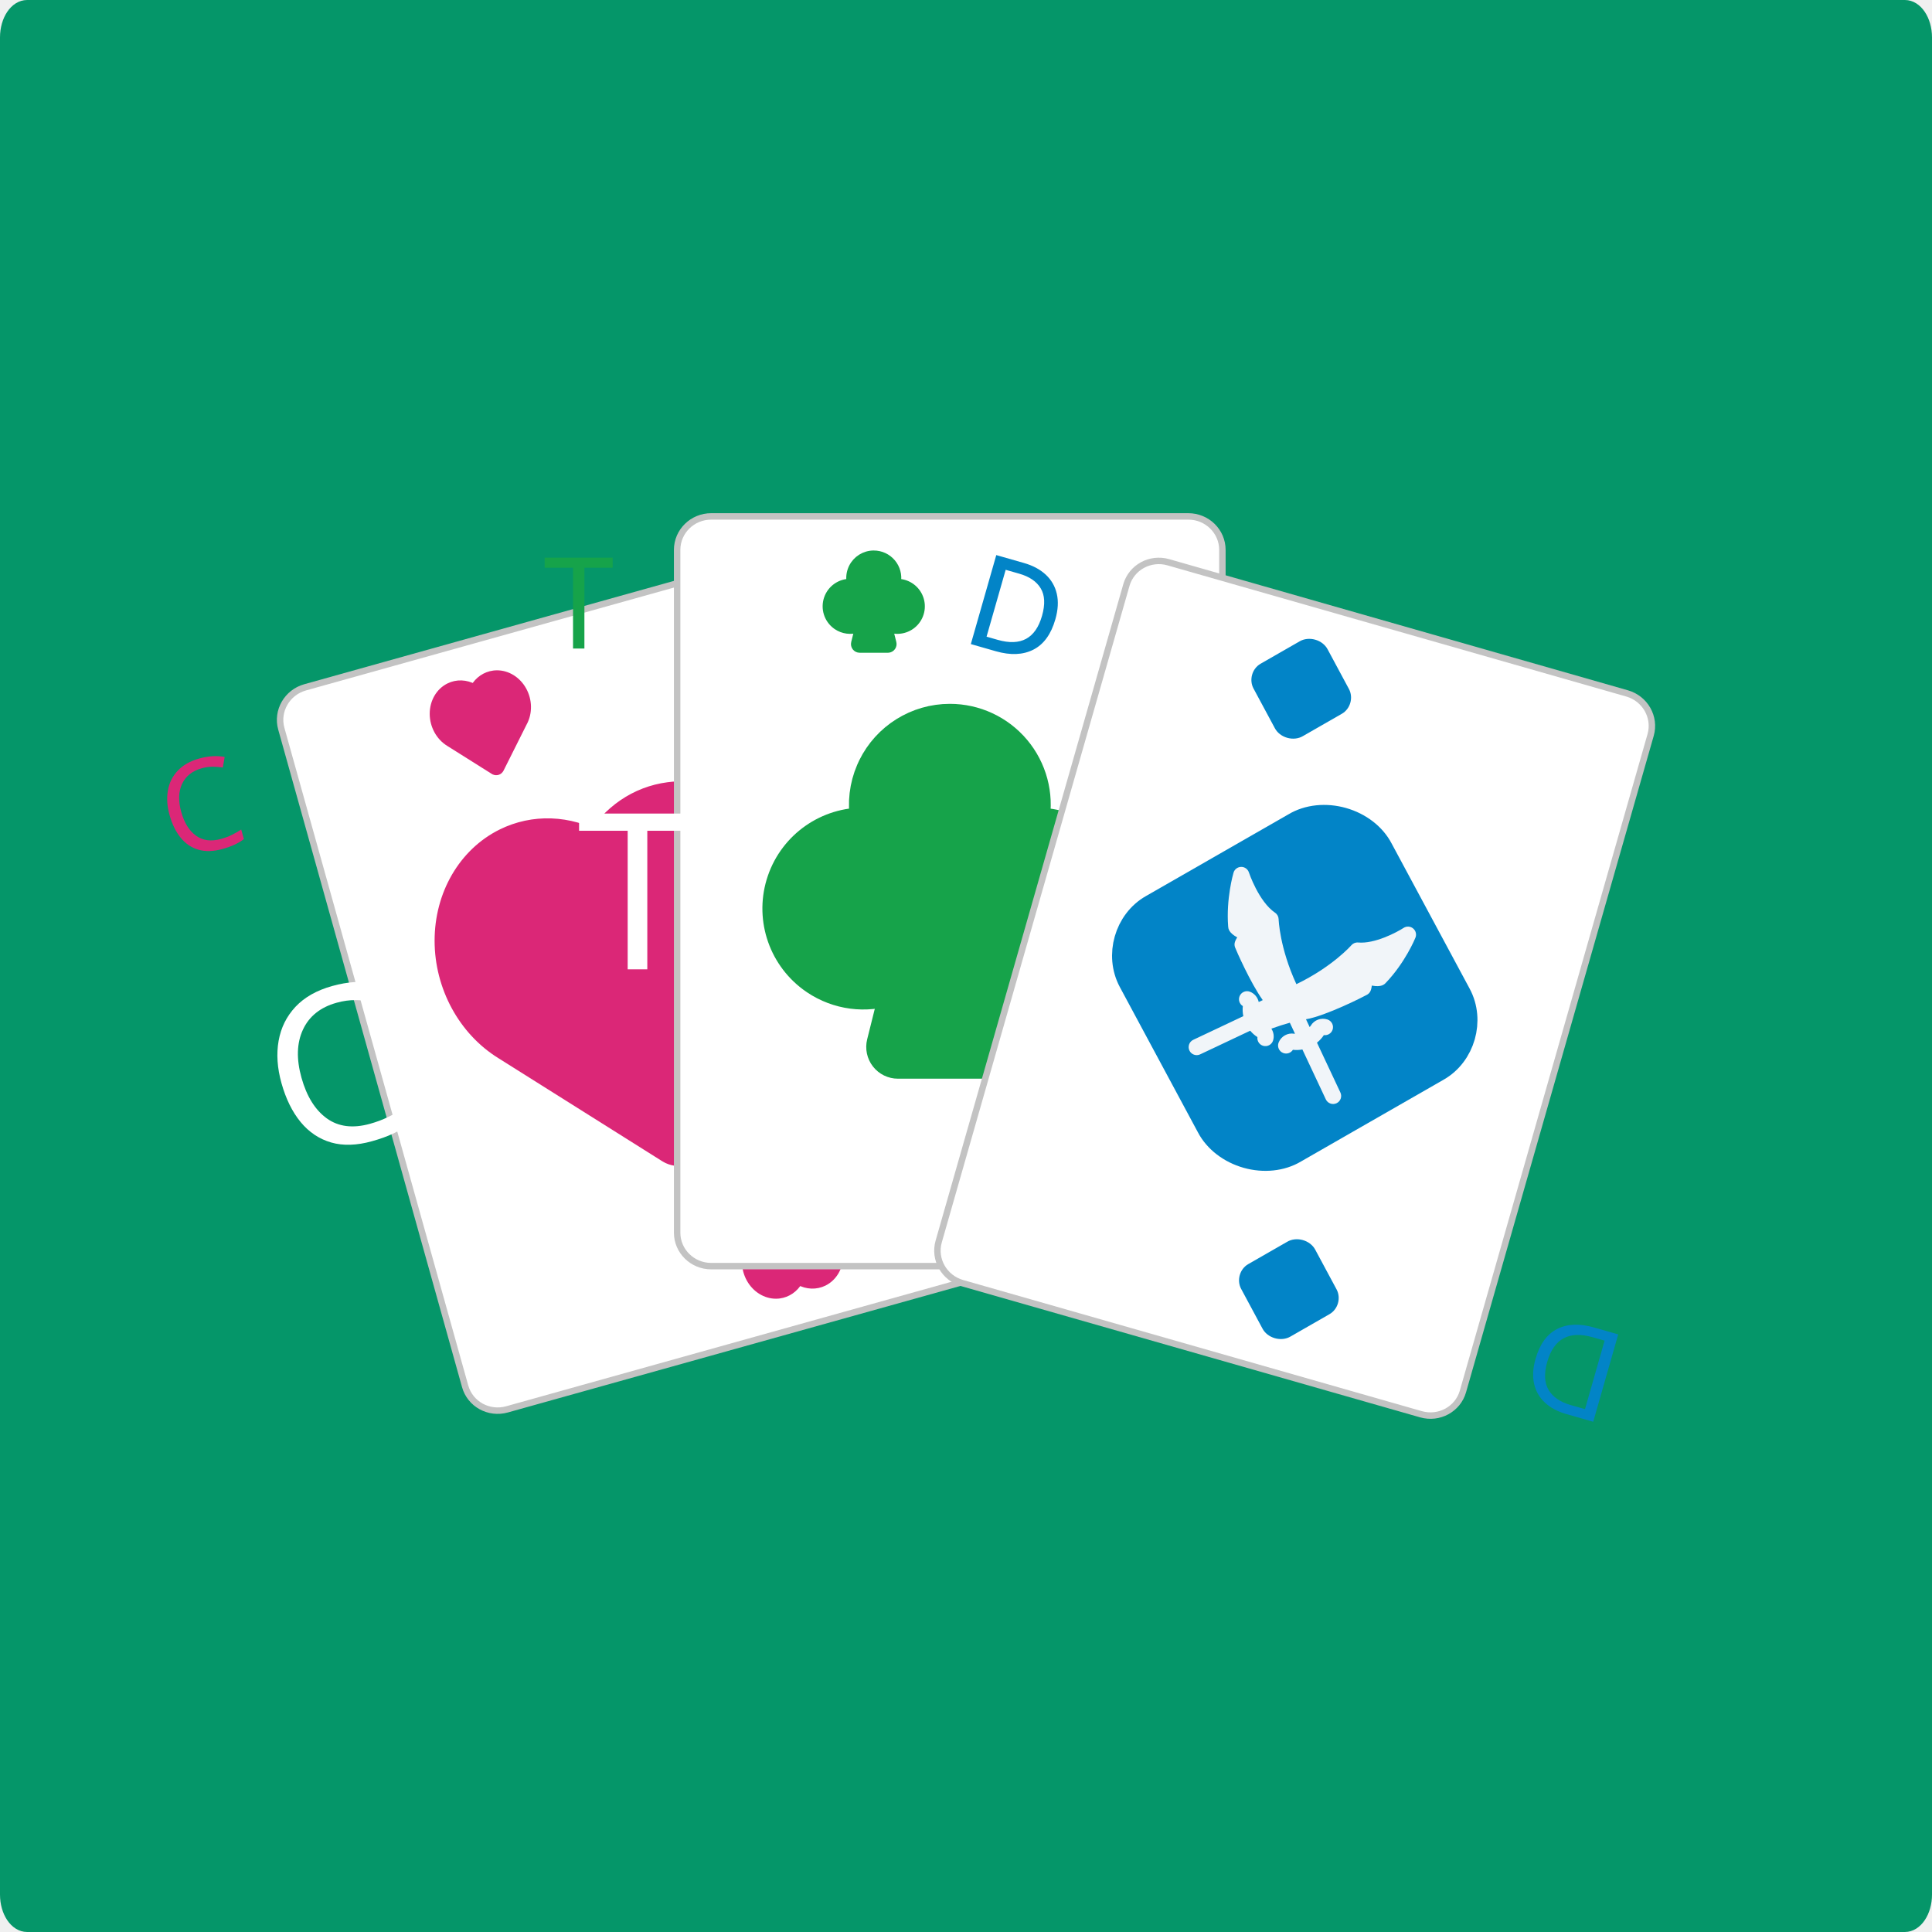
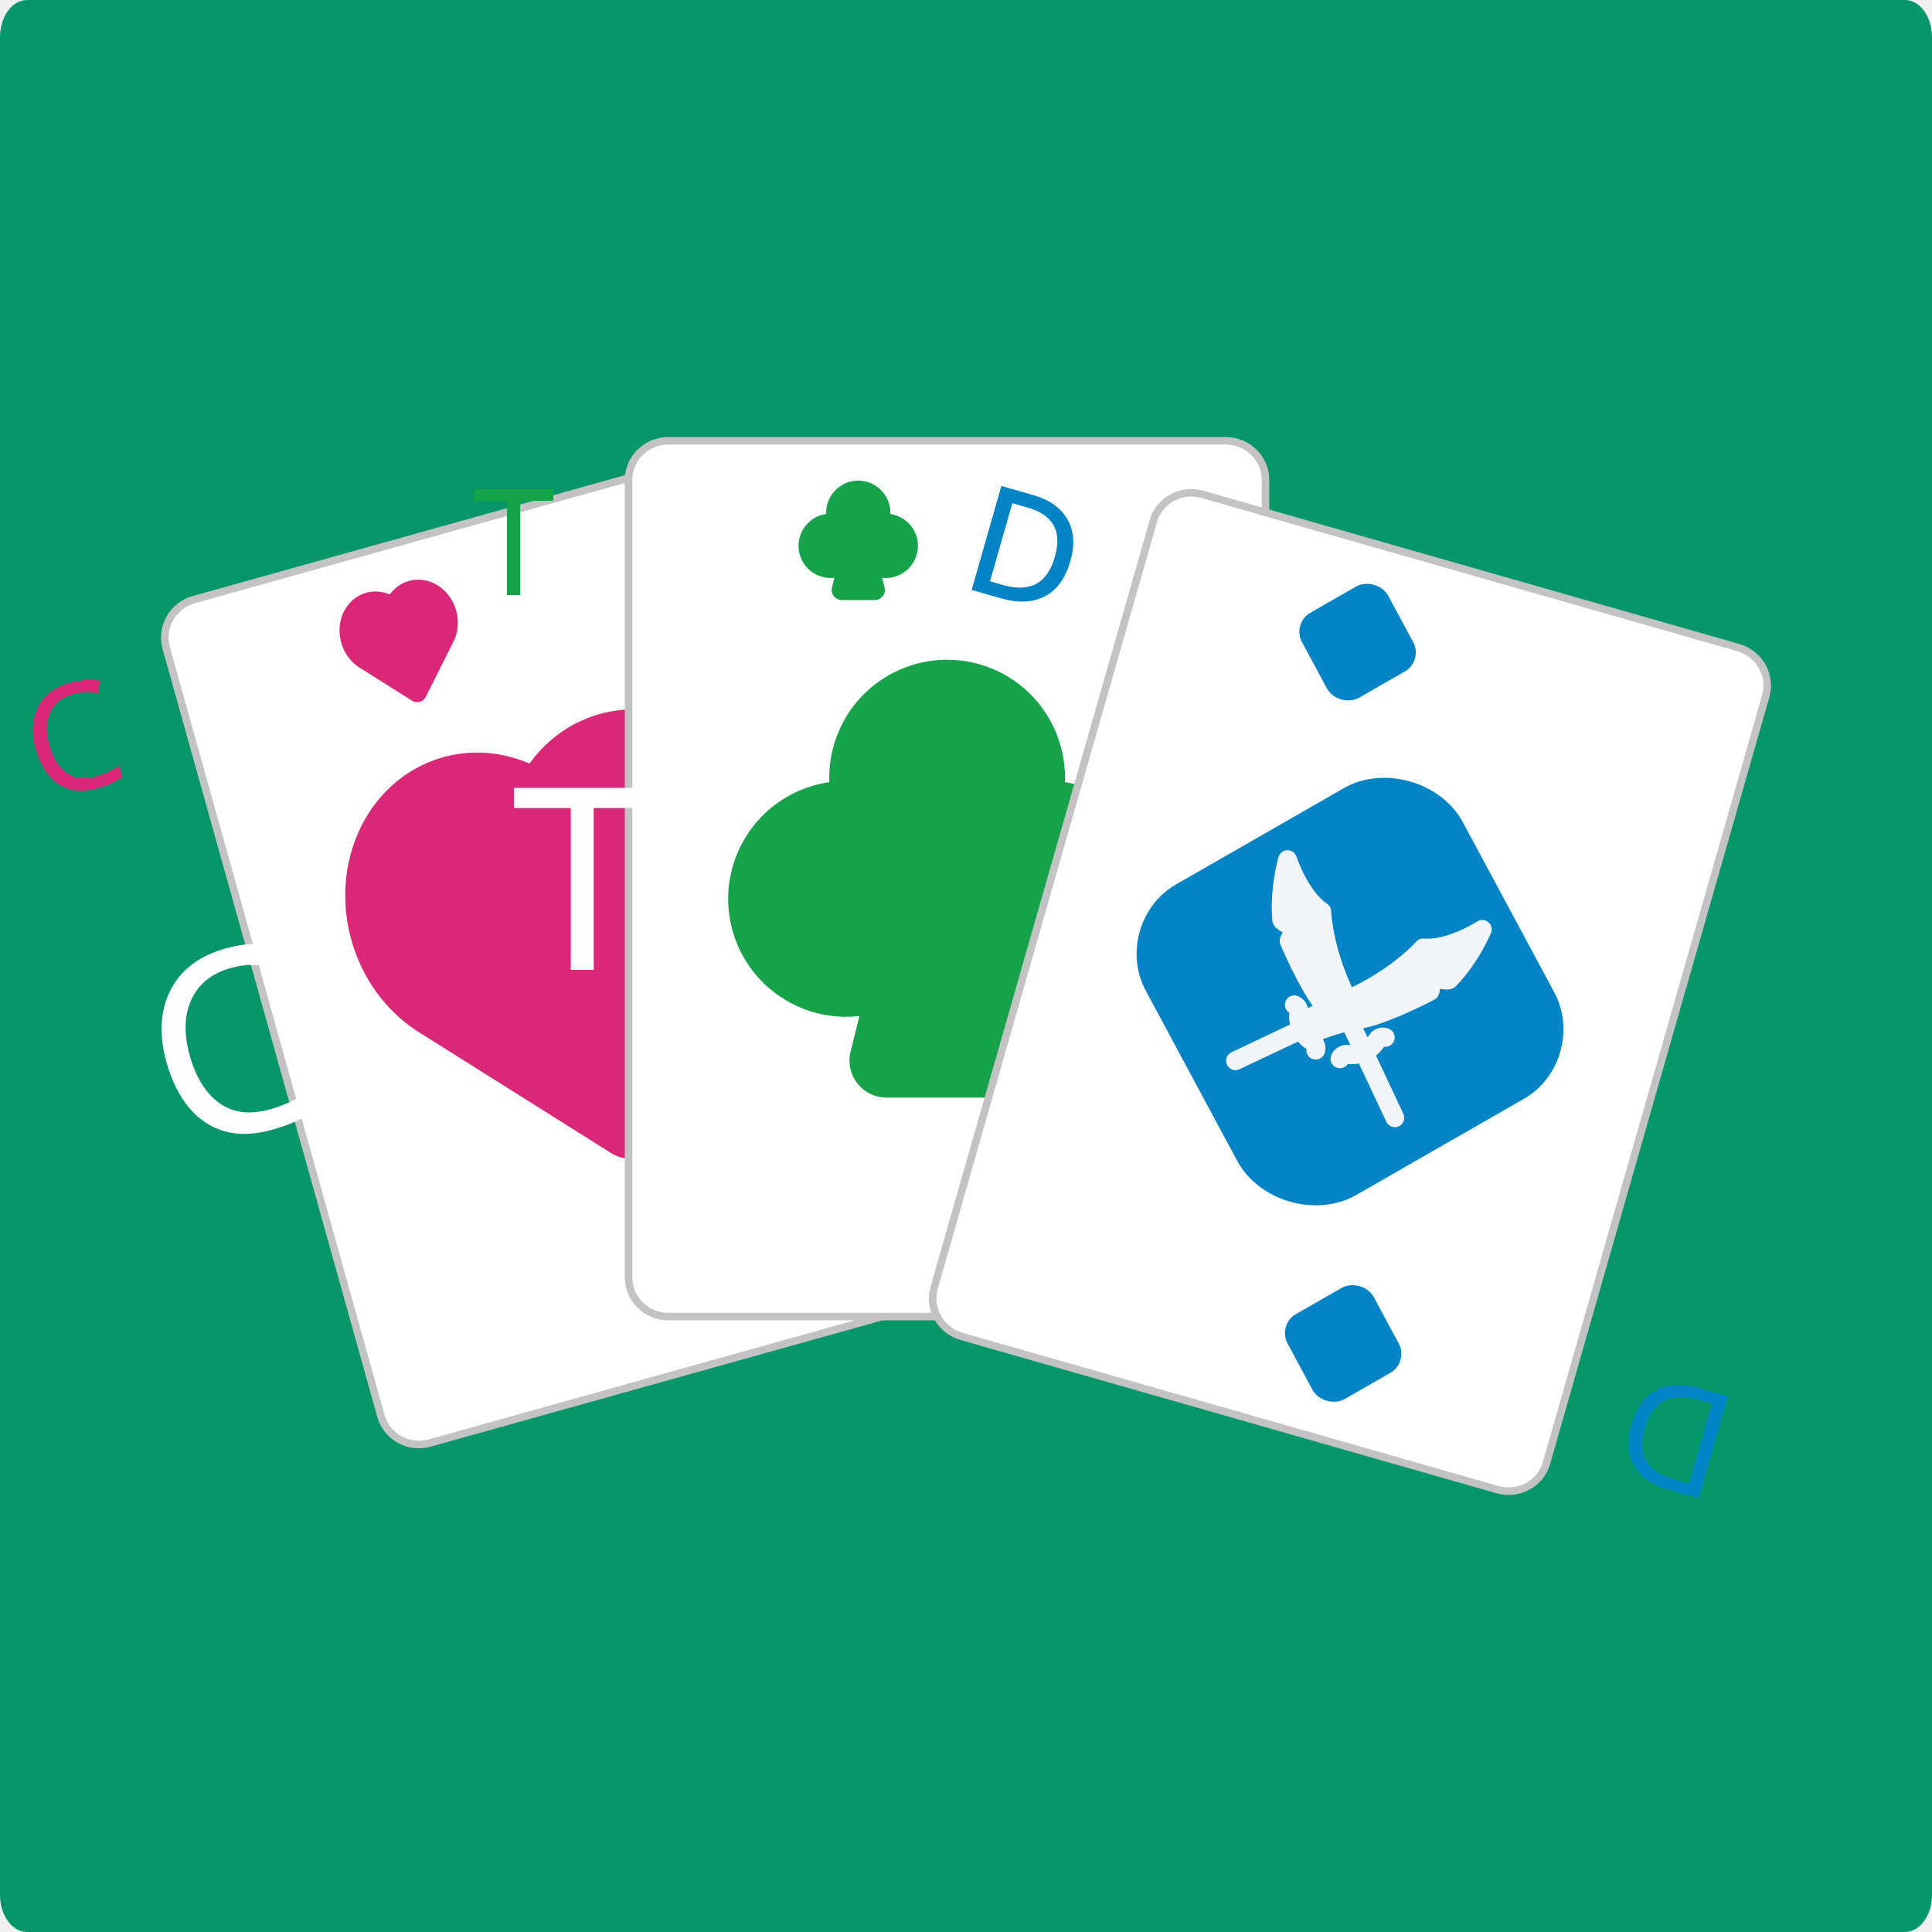
<svg xmlns="http://www.w3.org/2000/svg" width="300mm" height="300mm" viewBox="0 0 300 300" version="1.1" id="svg1" xml:space="preserve">
  <defs id="defs1" />
  <g id="g17" transform="translate(533.6662,-1250.694)">
    <rect style="fill:#059669;stroke:#059669;stroke-width:1.736;stroke-dasharray:none" id="rect15" width="298.264" height="298.263" x="-532.798" y="1251.562" rx="3.343" ry="4.945" />
-     <g id="g16" transform="translate(22.84498,-30.39528)">
-       <g id="g15" transform="rotate(-15.61898,3407.303,2847.813)" style="display:inline">
+     <g id="g16" transform="matrix(1.168139,0,0,1.168139,91.19545,-271.0175)">
+       <g id="g15" transform="rotate(-15.61898,3387.467,2845.092)" style="display:inline">
        <rect style="fill:#ffffff;stroke:#c3c3c3;stroke-width:1;stroke-dasharray:none;stroke-opacity:1" id="rect11" width="84.667" height="116.417" x="23.285" y="387.274" rx="5.292" ry="5.197" />
        <g id="g12" transform="translate(-0.04739859,-4.47163)">
          <path d="m 52.163,423.236 a 16.161,17.986 0 0 1 13.435,4.272 l 0.1,0.099 0.092,-0.09 a 16.161,17.986 0 0 1 12.749,-4.317 l 0.663,0.108 a 16.161,17.986 0 0 1 9.061,30.001 l -0.485,0.555 -0.129,0.123 -20.067,22.12 a 2.694,2.998 0 0 1 -3.537,0.246 l -0.253,-0.246 -20.183,-22.249 a 16.161,17.986 0 0 1 8.555,-30.622 z" stroke-width="0" fill="currentColor" id="path11" style="fill:#db2777;stroke:#db2777;stroke-width:4.265;stroke-linecap:round;stroke-linejoin:round" />
          <text xml:space="preserve" style="font-size:33.867px;font-family:'Arial Black';-inkscape-font-specification:'Arial Black, ';text-align:center;text-anchor:middle;display:inline;fill:#ffffff;fill-opacity:1;stroke-width:0.265" x="65.608" y="462.075" id="text11">
            <tspan id="tspan11" style="font-size:33.867px;text-align:center;text-anchor:middle;fill:#ffffff;stroke-width:0.265" x="65.608" y="462.075">C</tspan>
-           </text>
-         </g>
-         <g id="g13" transform="matrix(-1.000003,0,0,-1,132.2992,885.5132)" style="fill:#000000">
-           <path d="m 51.019,387.59 a 4.408,4.905 0 0 1 3.664,1.165 l 0.027,0.027 0.025,-0.025 a 4.408,4.905 0 0 1 3.477,-1.177 l 0.181,0.029 a 4.408,4.905 0 0 1 2.471,8.182 l -0.132,0.151 -0.035,0.034 -5.473,6.033 a 0.735,0.818 0 0 1 -0.965,0.067 l -0.069,-0.067 -5.504,-6.068 a 4.408,4.905 0 0 1 2.333,-8.351 z" stroke-width="0" fill="currentColor" id="path12" style="fill:#db2777;stroke:#db2777;stroke-width:1.163;stroke-linecap:round;stroke-linejoin:round" />
-           <text xml:space="preserve" style="font-size:19.756px;font-family:'Arial Black';-inkscape-font-specification:'Arial Black, ';text-align:center;text-anchor:middle;fill:#db2777;fill-opacity:1;stroke-width:0.265" x="37.143" y="402.161" id="text12">
-             <tspan id="tspan12" style="font-size:19.756px;text-align:center;text-anchor:middle;fill:#db2777;stroke-width:0.265" x="37.143" y="402.161">Z</tspan>
          </text>
        </g>
        <g id="g14" transform="translate(-0.887977,5.625914)" style="fill:#000000">
          <path d="m 51.019,387.59 a 4.408,4.905 0 0 1 3.664,1.165 l 0.027,0.027 0.025,-0.025 a 4.408,4.905 0 0 1 3.477,-1.177 l 0.181,0.029 a 4.408,4.905 0 0 1 2.471,8.182 l -0.132,0.151 -0.035,0.034 -5.473,6.033 a 0.735,0.818 0 0 1 -0.965,0.067 l -0.069,-0.067 -5.504,-6.068 a 4.408,4.905 0 0 1 2.333,-8.351 z" stroke-width="0" fill="currentColor" id="path13" style="fill:#db2777;stroke:#db2777;stroke-width:1.163;stroke-linecap:round;stroke-linejoin:round" />
          <text xml:space="preserve" style="font-size:19.756px;font-family:'Arial Black';-inkscape-font-specification:'Arial Black, ';text-align:center;text-anchor:middle;fill:#db2777;fill-opacity:1;stroke-width:0.265" x="37.143" y="402.161" id="text13">
            <tspan id="tspan13" style="font-size:19.756px;text-align:center;text-anchor:middle;fill:#db2777;stroke-width:0.265" x="37.143" y="402.161">C</tspan>
          </text>
        </g>
      </g>
      <g id="g22" transform="translate(-474.6504,974.0033)">
        <rect style="fill:#ffffff;stroke:#c3c3c3;stroke-width:1;stroke-dasharray:none;stroke-opacity:1" id="rect19" width="84.667" height="116.417" x="23.285" y="387.274" rx="5.292" ry="5.197" />
        <g id="g19" transform="translate(-0.04739859,-4.47163)">
          <path d="m 65.678,423.088 a 13.431,13.433 0 0 0 -12.055,7.514 l -0.277,0.604 a 13.425,13.427 0 0 0 -0.897,7.622 l 0.072,0.376 a 13.431,13.433 0 0 0 -8.303,24.203 l 0.532,0.376 a 13.425,13.427 0 0 0 11.873,1.558 l 0.467,-0.177 -2.076,8.315 a 2.686,2.687 0 0 0 2.606,3.339 h 16.117 l 0.303,-0.016 a 2.686,2.687 0 0 0 2.302,-3.323 l -2.079,-8.315 0.467,0.175 a 13.431,13.433 0 1 0 4.102,-26.132 l 0.075,-0.376 a 13.423,13.425 0 0 0 -13.229,-15.743 z" stroke-width="0" fill="currentColor" id="path19" style="fill:#16a34a;stroke:#16a34a;stroke-width:4.477;stroke-linecap:round;stroke-linejoin:round" />
          <text xml:space="preserve" style="font-size:33.867px;font-family:'Arial Black';-inkscape-font-specification:'Arial Black, ';text-align:center;text-anchor:middle;fill:#ffffff;fill-opacity:1;stroke-width:0.265" x="65.608" y="462.075" id="text19">
            <tspan id="tspan19" style="font-size:33.867px;text-align:center;text-anchor:middle;fill:#ffffff;stroke-width:0.265" x="65.608" y="462.075">T</tspan>
-           </text>
-         </g>
-         <g id="g20" transform="matrix(-1.000003,0,0,-1,132.2992,885.5132)" style="fill:#000000">
-           <path d="m 54.705,387.55 a 3.663,3.663 0 0 0 -3.288,2.049 l -0.075,0.165 a 3.661,3.662 0 0 0 -0.245,2.079 l 0.02,0.103 a 3.663,3.663 0 0 0 -2.264,6.601 l 0.145,0.103 a 3.661,3.662 0 0 0 3.238,0.425 l 0.127,-0.048 -0.566,2.268 a 0.733,0.733 0 0 0 0.711,0.911 H 56.903 l 0.083,-0.004 a 0.733,0.733 0 0 0 0.628,-0.906 l -0.567,-2.268 0.127,0.048 a 3.663,3.663 0 1 0 1.119,-7.127 l 0.02,-0.103 a 3.661,3.661 0 0 0 -3.608,-4.294 z" stroke-width="0" fill="currentColor" id="path20" style="fill:#16a34a;stroke:#16a34a;stroke-width:1.221;stroke-linecap:round;stroke-linejoin:round" />
-           <text xml:space="preserve" style="font-size:19.756px;font-family:'Arial Black';-inkscape-font-specification:'Arial Black, ';text-align:center;text-anchor:middle;fill:#16a34a;fill-opacity:1;stroke-width:0.265" x="37.143" y="402.161" id="text20">
-             <tspan id="tspan20" style="font-size:19.756px;text-align:center;text-anchor:middle;fill:#16a34a;stroke-width:0.265" x="37.143" y="402.161">A</tspan>
          </text>
        </g>
        <g id="g21" transform="translate(-0.887977,5.625914)" style="fill:#000000">
          <path d="m 54.705,387.55 a 3.663,3.663 0 0 0 -3.288,2.049 l -0.075,0.165 a 3.661,3.662 0 0 0 -0.245,2.079 l 0.02,0.103 a 3.663,3.663 0 0 0 -2.264,6.601 l 0.145,0.103 a 3.661,3.662 0 0 0 3.238,0.425 l 0.127,-0.048 -0.566,2.268 a 0.733,0.733 0 0 0 0.711,0.911 h 4.395 l 0.083,-0.004 a 0.733,0.733 0 0 0 0.628,-0.906 l -0.567,-2.268 0.127,0.048 a 3.663,3.663 0 1 0 1.119,-7.127 l 0.02,-0.103 a 3.661,3.661 0 0 0 -3.608,-4.294 z" stroke-width="0" fill="currentColor" id="path21" style="fill:#16a34a;stroke:#16a34a;stroke-width:1.221;stroke-linecap:round;stroke-linejoin:round" />
          <text xml:space="preserve" style="font-size:19.756px;font-family:'Arial Black';-inkscape-font-specification:'Arial Black, ';text-align:center;text-anchor:middle;fill:#16a34a;fill-opacity:1;stroke-width:0.265" x="37.143" y="402.161" id="text21">
            <tspan id="tspan21" style="font-size:19.756px;text-align:center;text-anchor:middle;fill:#16a34a;stroke-width:0.265" x="37.143" y="402.161">T</tspan>
          </text>
        </g>
      </g>
      <g id="g11" transform="rotate(15.95566,-3673.608,-562.3281)">
        <rect style="fill:#ffffff;stroke:#c3c3c3;stroke-width:1;stroke-dasharray:none;stroke-opacity:1" id="rect2" width="84.667" height="116.417" x="23.285" y="387.274" rx="5.292" ry="5.197" />
        <g id="g8" transform="translate(-0.04739859,-4.47163)">
          <path d="m 65.665,423.326 c -2.583,0 -5.013,0.975 -6.552,2.631 l -17.824,18.322 c -2.958,3.019 -2.958,8.192 0,11.232 l 17.867,18.365 a 8.167,6.529 0 0 0 13.064,-0.045 l 17.82,-18.319 c 2.958,-3.019 2.958,-8.192 0,-11.232 l -17.867,-18.365 a 8.131,6.5 0 0 0 -6.508,-2.588 z" stroke-width="0" fill="currentColor" id="path7" style="fill:#0284c7;stroke:#0284c7;stroke-width:4.953;stroke-linecap:round;stroke-linejoin:round" />
          <g style="fill:#f1f5f9" id="g23" transform="matrix(0.05846914,0.00383145,-0.0038314,0.05846851,51.68976,433.9864)">
            <g id="g2" style="fill:#f1f5f9">
              <g id="g1" style="fill:#f1f5f9">
                <path d="M 497.916,1.279 C 489.105,-1.9 479.356,1.002 473.703,8.404 460.199,26.09 415.89,74.41 373.394,85.439 366.759,87.146 361.319,92.01 358.823,98.431 358.567,99.135 331.047,168.746 256.487,244.607 181.927,168.746 154.407,99.135 154.151,98.431 151.676,92.01 146.236,87.146 139.58,85.439 88.53,72.191 38.674,8.874 38.162,8.234 32.423,0.874 22.461,-1.942 13.842,1.386 5.095,4.671 -0.494,13.247 0.039,22.548 c 0.149,2.88 4.331,71.168 34.645,139.029 2.219,4.971 6.741,15.125 32.363,19.179 -3.093,13.653 -1.685,20.48 3.669,26.965 4.757,5.696 69.504,74.389 116.096,106.709 l -8.341,8.32 C 171.9,312.254 160.338,305.214 147.26,304.958 h -0.427 c -11.605,0 -21.099,9.28 -21.333,20.928 -0.192,10.411 7.104,19.221 16.939,21.269 1.984,8.512 5.44,16.64 10.005,24.299 0.021,0.043 0.021,0.085 0.064,0.128 0.043,0.107 0.107,0.171 0.171,0.256 L 48.914,475.583 c -8.32,8.341 -8.32,21.845 0,30.165 4.16,4.181 9.621,6.251 15.083,6.251 5.461,0 10.923,-2.069 15.083,-6.251 L 182.888,401.961 c 7.381,4.331 15.296,7.595 23.659,9.493 2.133,9.579 10.688,16.64 20.779,16.64 h 0.725 c 11.776,-0.384 21.013,-10.24 20.608,-22.016 -0.363,-11.477 -6.251,-21.461 -14.827,-28.16 15.061,-12.523 28.992,-22.976 40.747,-31.253 l 22.72,22.827 c -0.725,0.171 -1.387,0.576 -2.112,0.704 -17.301,3.051 -30.315,18.133 -30.869,35.883 -0.405,11.776 8.832,21.632 20.629,22.016 h 0.704 c 10.091,0 18.645,-7.061 20.779,-16.64 8.213,-1.856 16.021,-5.056 23.36,-9.323 l 103.06,103.574 c 4.181,4.203 9.643,6.293 15.147,6.293 5.44,0 10.859,-2.048 15.019,-6.187 8.384,-8.277 8.427,-21.803 0.128,-30.165 L 360.124,372.138 c 4.757,-7.829 8.363,-16.192 10.411,-24.981 9.835,-2.048 17.131,-10.859 16.939,-21.269 -0.213,-11.648 -9.728,-20.928 -21.333,-20.928 h -0.405 c -17.877,0.341 -33.152,13.205 -36.309,30.549 -0.277,1.493 -1.067,2.816 -1.493,4.267 L 311.785,323.563 C 358.078,297.75 436.99,214.038 442.26,207.744 c 5.397,-6.443 6.805,-13.269 3.669,-26.987 25.643,-4.053 30.165,-14.187 32.363,-19.157 30.4,-68.032 33.557,-136.491 33.685,-139.371 0.403,-9.302 -5.314,-17.793 -14.061,-20.95 z" id="path1-8" style="fill:#f1f5f9" />
              </g>
            </g>
          </g>
-           <text xml:space="preserve" style="font-size:33.867px;font-family:'Arial Black';-inkscape-font-specification:'Arial Black, ';text-align:center;text-anchor:middle;display:none;fill:#ffffff;fill-opacity:1;stroke-width:0.265" x="65.608" y="462.075" id="text7">
-             <tspan id="tspan7" style="font-size:33.867px;text-align:center;text-anchor:middle;fill:#ffffff;stroke-width:0.265" x="0" y="0">R</tspan>
-           </text>
        </g>
        <g id="g9" transform="matrix(-1.000003,0,0,-1,132.2992,885.5132)" style="fill:#000000">
          <path d="m 54.702,387.615 c -0.704,0 -1.367,0.266 -1.787,0.717 l -4.861,4.997 c -0.807,0.823 -0.807,2.234 0,3.063 l 4.873,5.009 a 2.227,1.781 0 0 0 3.563,-0.012 l 4.86,-4.996 c 0.807,-0.823 0.807,-2.234 0,-3.063 l -4.873,-5.009 a 2.217,1.773 0 0 0 -1.775,-0.706 z" stroke-width="0" fill="currentColor" id="path8" style="fill:#0284c7;stroke:#0284c7;stroke-width:1.351;stroke-linecap:round;stroke-linejoin:round" />
          <text xml:space="preserve" style="font-size:19.756px;font-family:'Arial Black';-inkscape-font-specification:'Arial Black, ';text-align:center;text-anchor:middle;fill:#0284c7;fill-opacity:1;stroke-width:0.265" x="37.143" y="402.161" id="text8">
            <tspan id="tspan8" style="font-size:19.756px;text-align:center;text-anchor:middle;fill:#0284c7;stroke-width:0.265" x="37.143" y="402.161">D</tspan>
          </text>
        </g>
        <g id="g10" transform="translate(-0.887977,5.625914)" style="fill:#000000">
          <path d="m 54.702,387.615 c -0.704,0 -1.367,0.266 -1.787,0.717 l -4.861,4.997 c -0.807,0.823 -0.807,2.234 0,3.063 l 4.873,5.009 a 2.227,1.781 0 0 0 3.563,-0.012 l 4.86,-4.996 c 0.807,-0.823 0.807,-2.234 0,-3.063 l -4.873,-5.009 a 2.217,1.773 0 0 0 -1.775,-0.706 z" stroke-width="0" fill="currentColor" id="path9" style="fill:#0284c7;stroke:#0284c7;stroke-width:1.351;stroke-linecap:round;stroke-linejoin:round" />
          <text xml:space="preserve" style="font-size:19.756px;font-family:'Arial Black';-inkscape-font-specification:'Arial Black, ';text-align:center;text-anchor:middle;fill:#0284c7;fill-opacity:1;stroke:#0284c7;stroke-width:0.265" x="37.143" y="402.161" id="text9">
            <tspan id="tspan9" style="font-size:19.756px;text-align:center;text-anchor:middle;fill:#0284c7;stroke:#0284c7;stroke-width:0.265" x="37.143" y="402.161">D</tspan>
          </text>
        </g>
      </g>
    </g>
  </g>
  <style type="text/css" id="style1">
	.st0{fill:#000000;}
</style>
</svg>
